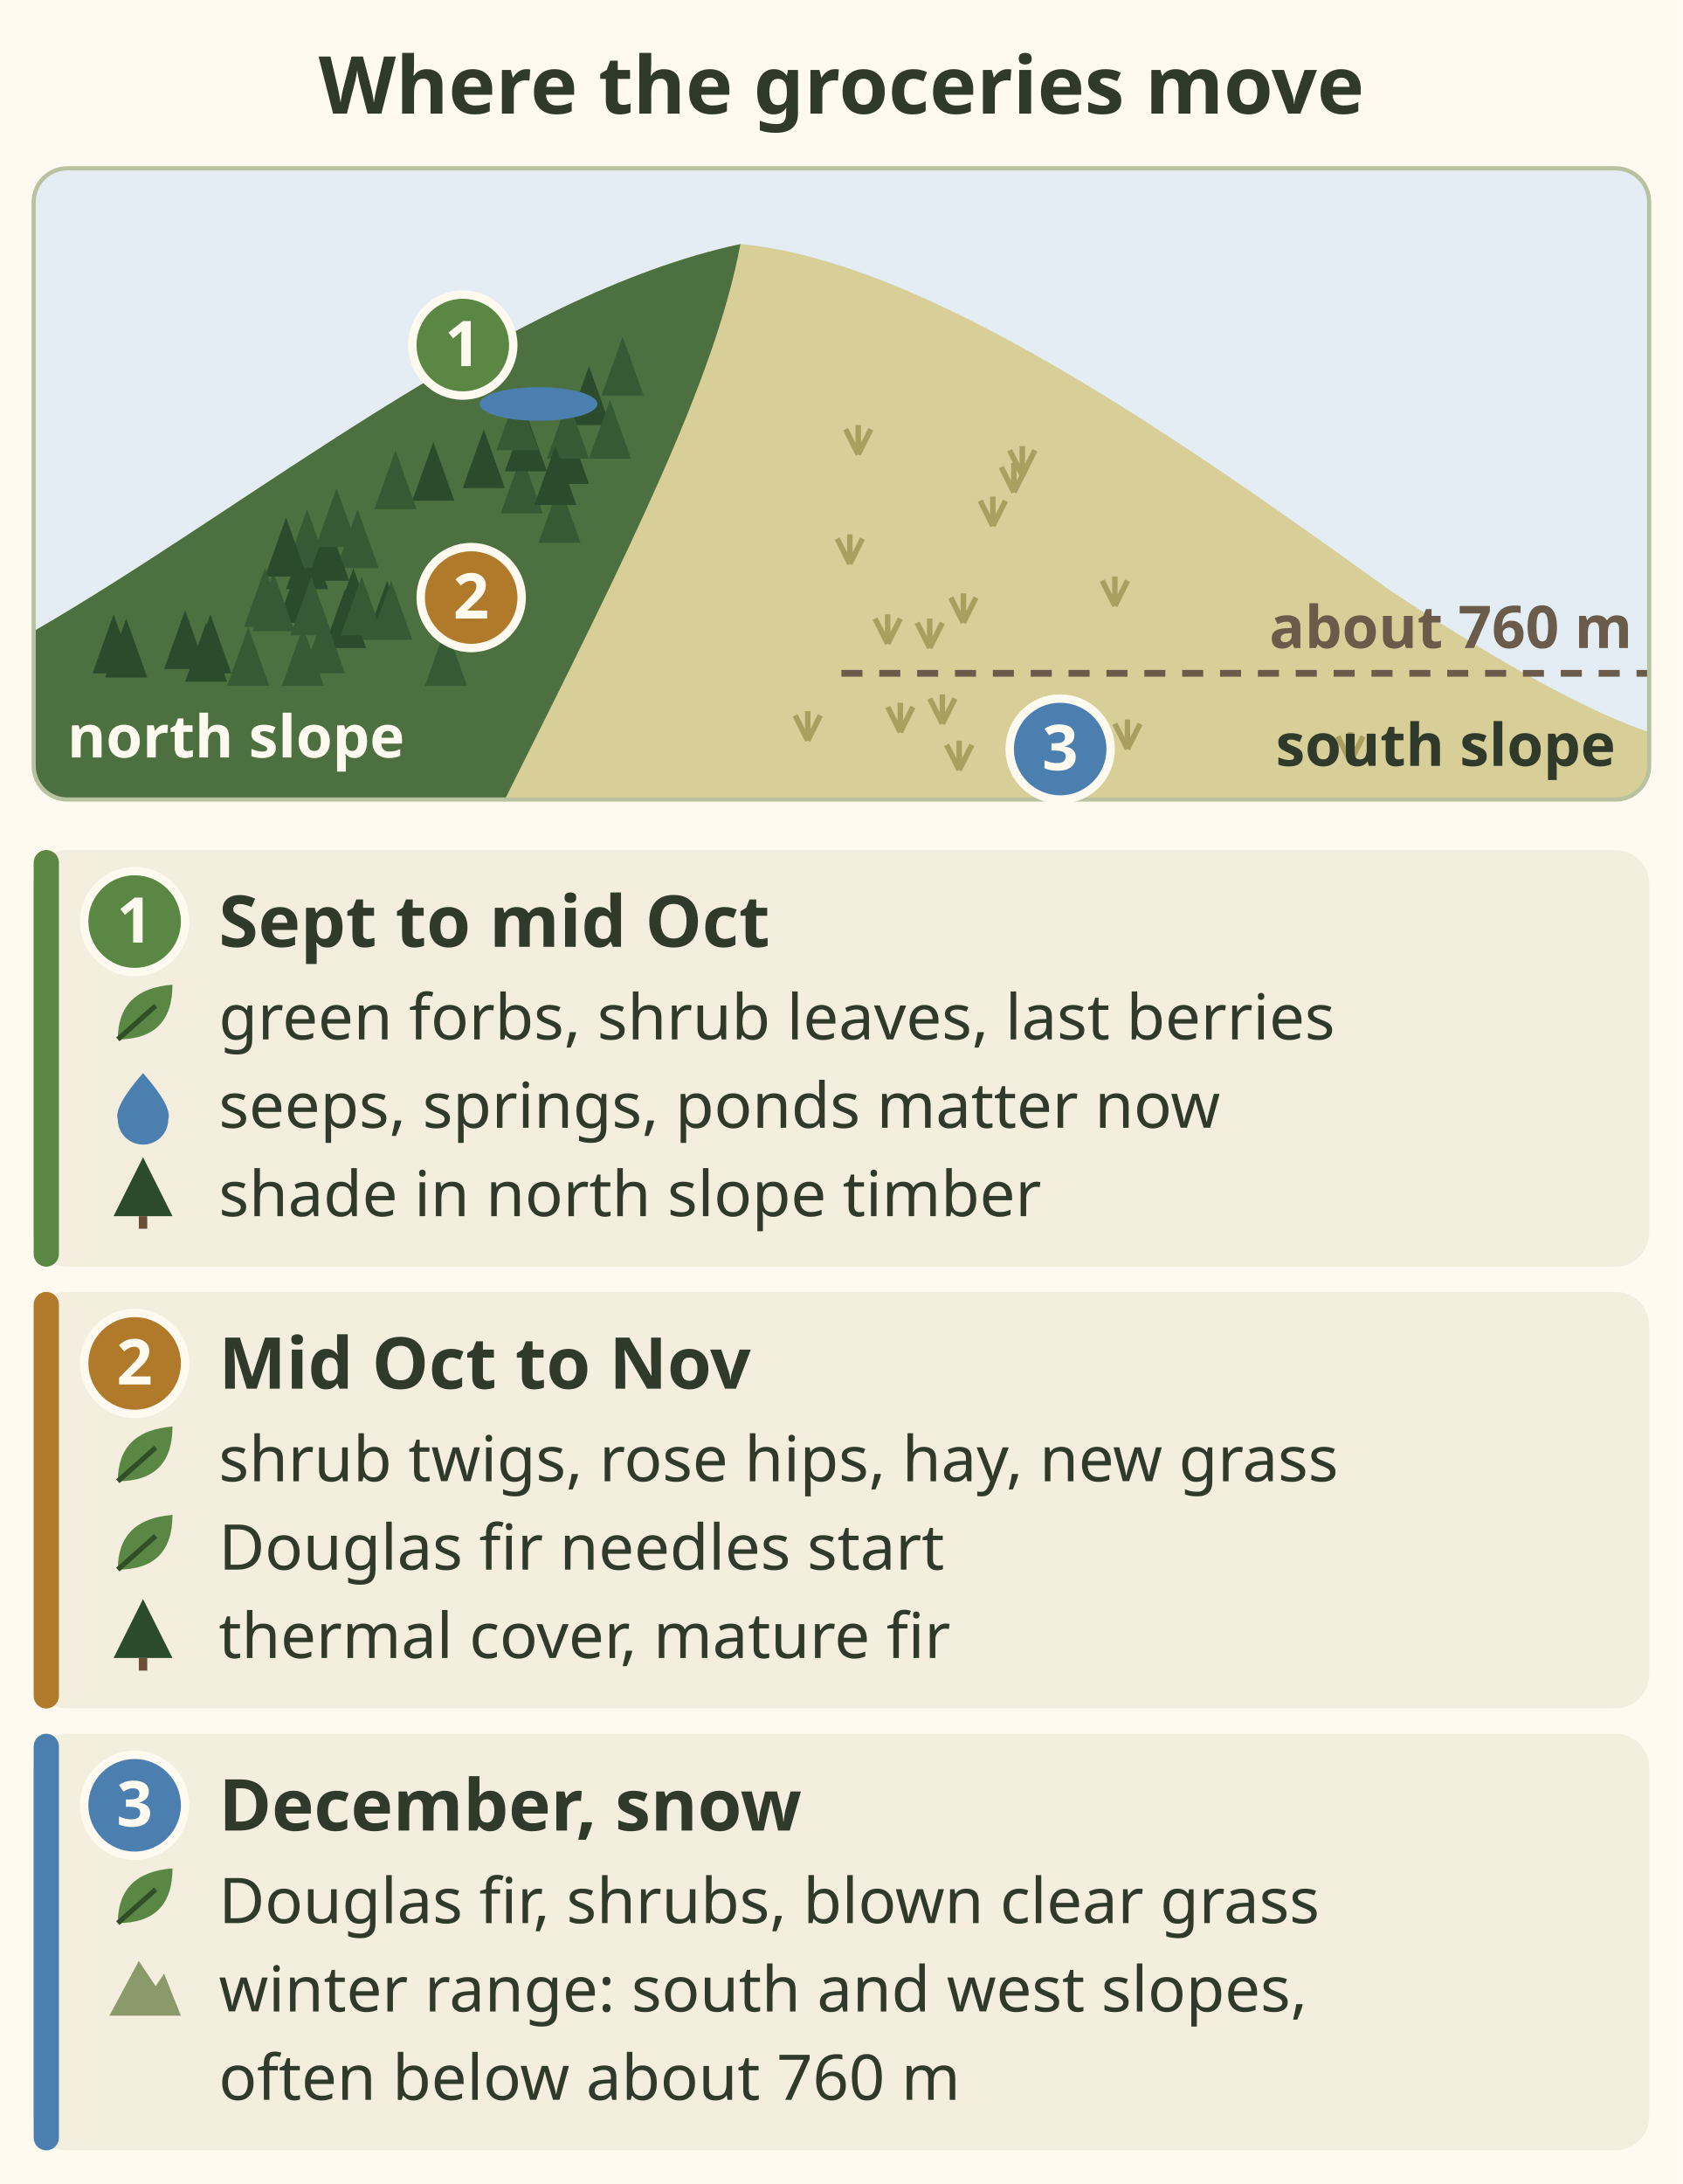
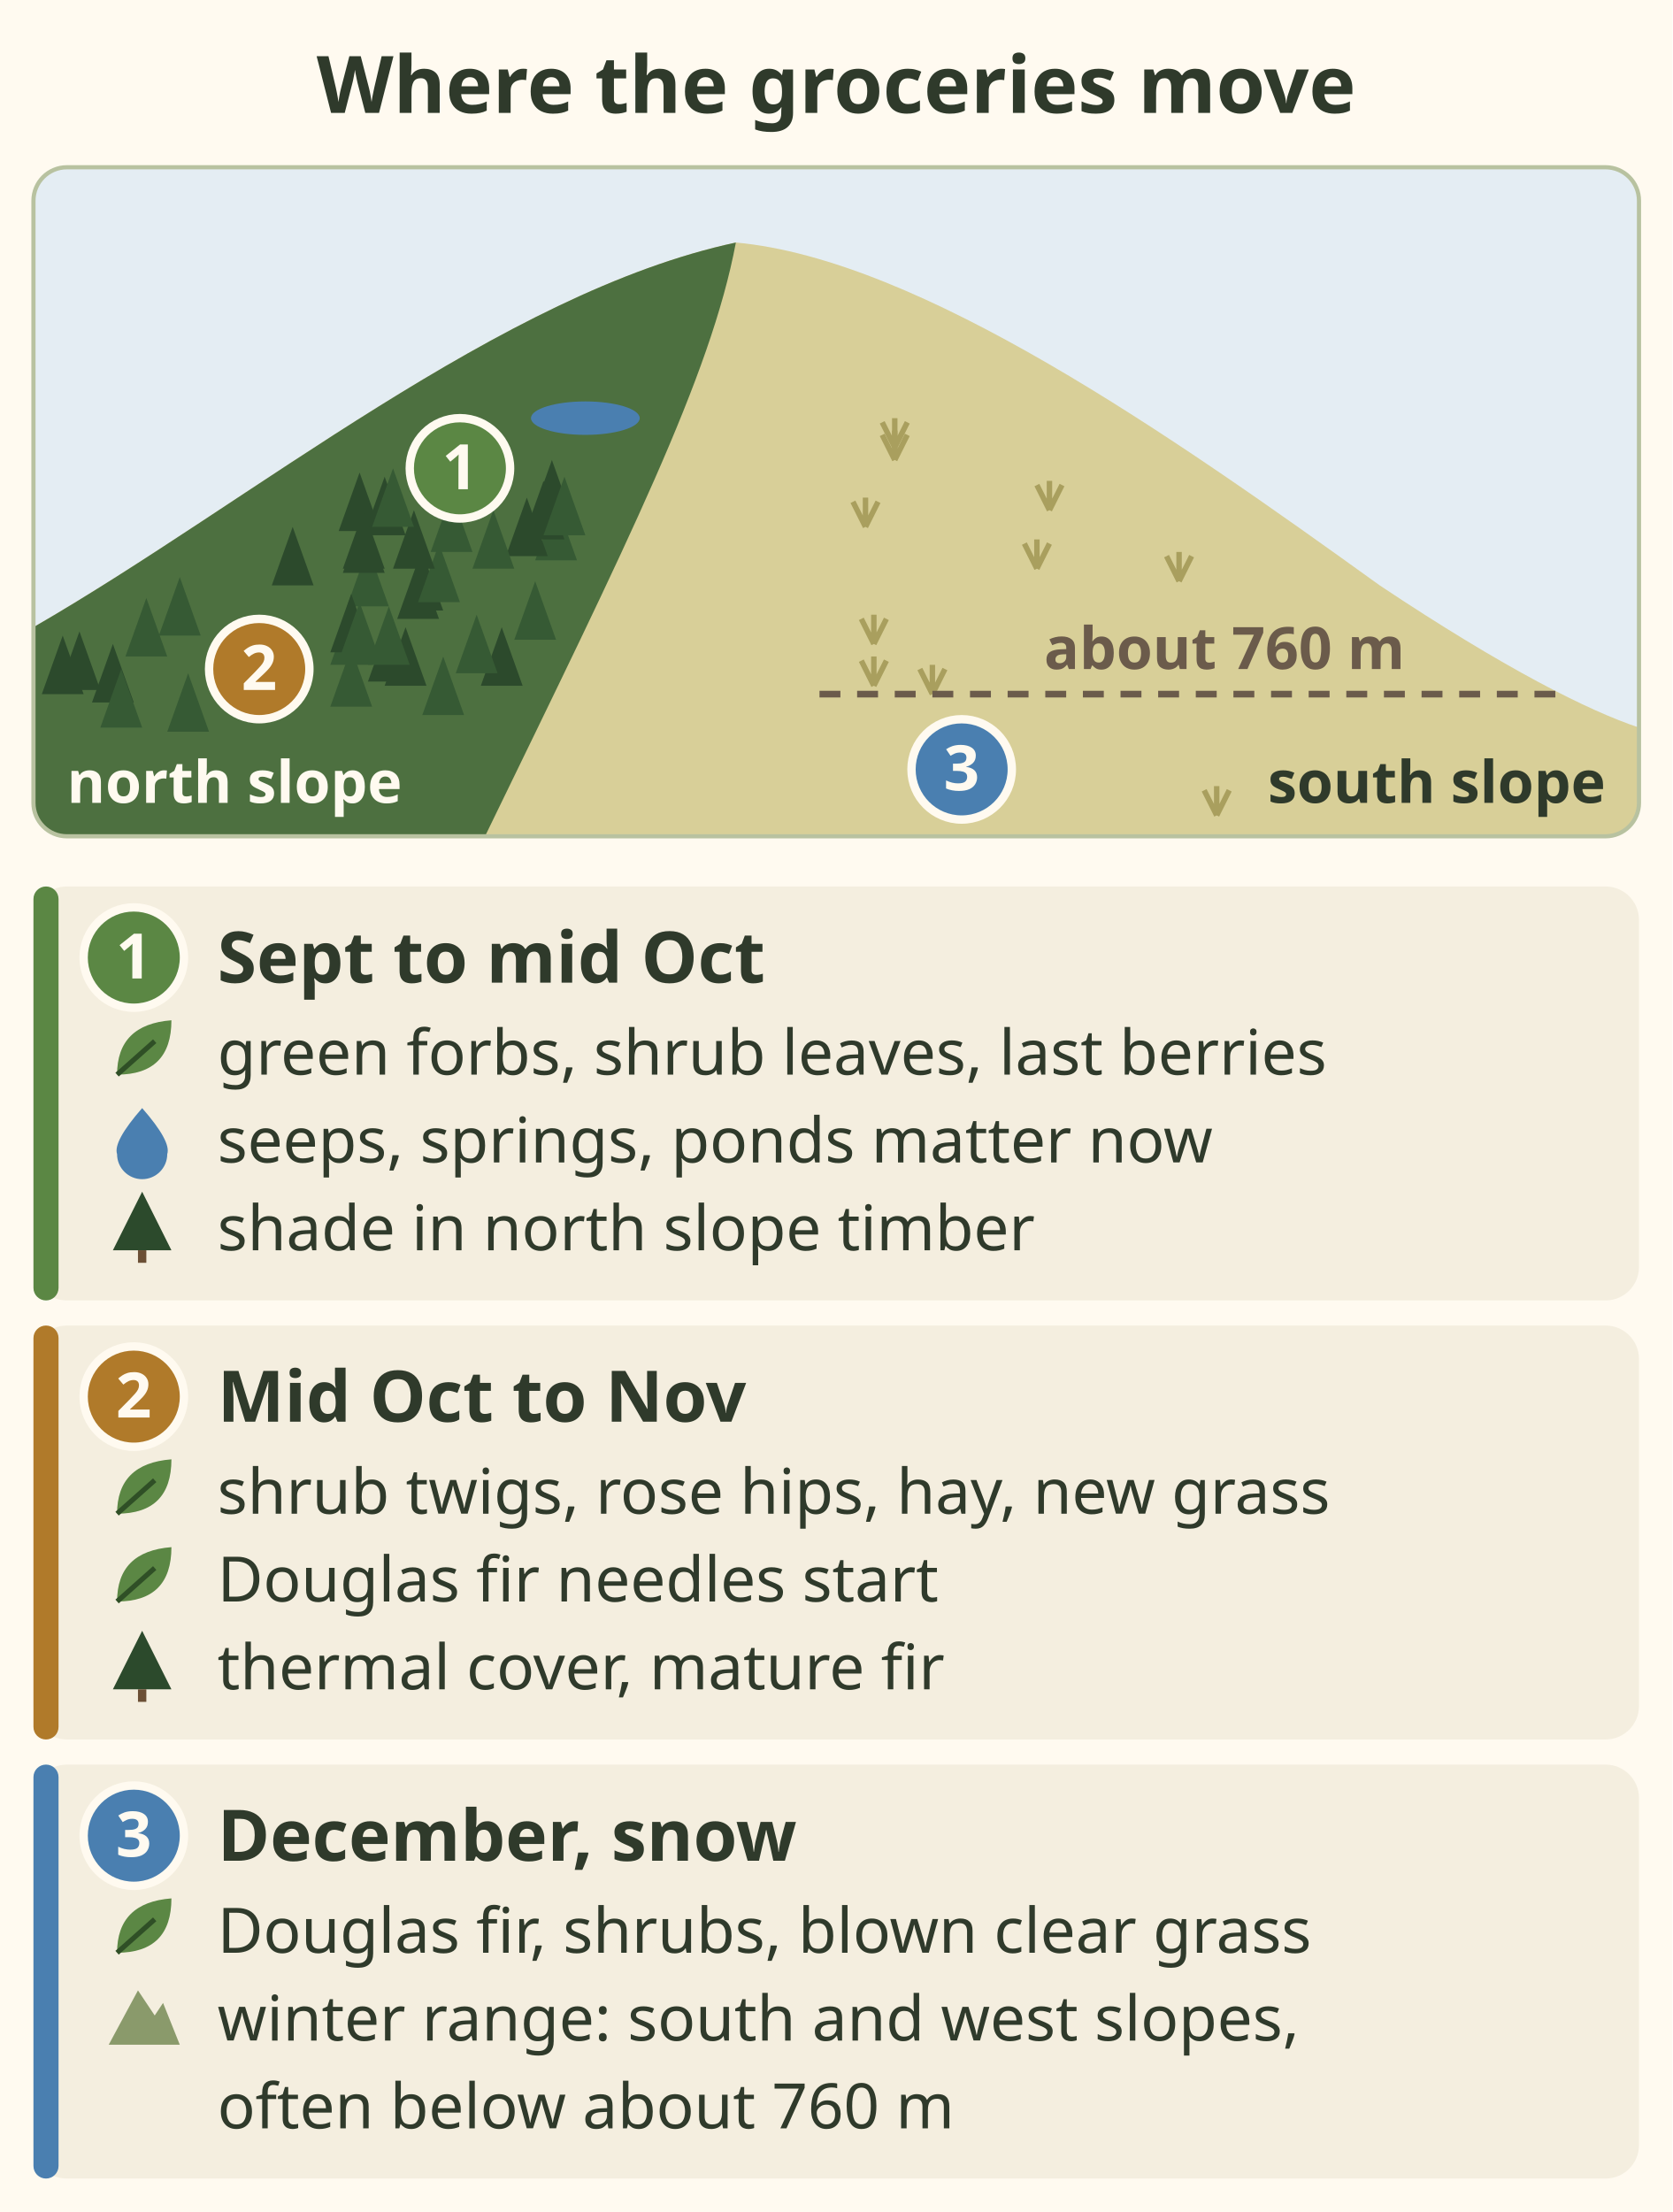
- <svg xmlns="http://www.w3.org/2000/svg" viewBox="0 0 400 519" font-family="sans-serif" role="img" aria-label="Region 3 deer through the fall, on a sketch of a hill with a timbered north slope and an open south slope. 1, September to mid October: still high. Food: green forbs, shrub leaves, last berries. Water: seeps, springs and ponds matter now. Cover: shade in north slope timber. 2, mid October to November: food is shrub twigs, rose hips, hay and new grass, and Douglas fir needles start. Cover: thermal cover in mature Douglas fir. 3, December and snow: food is Douglas fir, shrubs and blown clear grass. Snow pushes deer down to south and west facing winter range, often below about 760 m north of Kamloops.">
-   <rect width="400" height="519" fill="#fffaf0" />
+ <svg xmlns="http://www.w3.org/2000/svg" viewBox="0 0 400 529" font-family="sans-serif" role="img" aria-label="Region 3 deer through the fall, on a sketch of a hill with a timbered north slope and an open south slope. 1, September to mid October: still high. Food: green forbs, shrub leaves, last berries. Water: seeps, springs and ponds matter now. Cover: shade in north slope timber. 2, mid October to November: food is shrub twigs, rose hips, hay and new grass, and Douglas fir needles start. Cover: thermal cover in mature Douglas fir. 3, December and snow: food is Douglas fir, shrubs and blown clear grass. Snow pushes deer down to south and west facing winter range, often below about 760 m north of Kamloops.">
+   <rect width="400" height="529" fill="#fffaf0" />
  <defs>
    <clipPath id="sg-fwc-seasons-c">
-       <rect x="8" y="40" width="384" height="150" rx="8" />
+       <rect x="8" y="40" width="384" height="160" rx="8" />
    </clipPath>
  </defs>
  <text x="200" y="27" font-size="19" font-weight="bold" fill="#2f3a2b" text-anchor="middle">Where the groceries move</text>
  <g clip-path="url(#sg-fwc-seasons-c)">
-     <rect x="8" y="40" width="384" height="150" fill="#e4edf3" />
-     <path d="M8 190 L8 150 C60 120 120 70 176 58 C220 62 280 104 330 140 C360 160 380 170 392 174 V190z" fill="#d8cf98" />
-     <path d="M8 190 L8 150 C60 120 120 70 176 58 C170 90 150 130 120 190z" fill="#4d7040" />
-     <path d="M124 108 l5 14 h-10z" fill="#365a34" />
-     <path d="M135 101 l5 14 h-10z" fill="#2c4a2c" />
-     <path d="M49 148 l5 14 h-10z" fill="#2c4a2c" />
-     <path d="M44 145 l5 14 h-10z" fill="#2c4a2c" />
-     <path d="M71 134 l5 14 h-10z" fill="#2c4a2c" />
-     <path d="M73 126 l5 14 h-10z" fill="#2c4a2c" />
-     <path d="M30 147 l5 14 h-10z" fill="#2c4a2c" />
-     <path d="M73 121 l5 14 h-10z" fill="#365a34" />
-     <path d="M92 138 l5 14 h-10z" fill="#2c4a2c" />
-     <path d="M133 115 l5 14 h-10z" fill="#365a34" />
-     <path d="M140 87 l5 14 h-10z" fill="#2c4a2c" />
-     <path d="M84 138 l5 14 h-10z" fill="#365a34" />
-     <path d="M106 149 l5 14 h-10z" fill="#365a34" />
-     <path d="M27 146 l5 14 h-10z" fill="#2c4a2c" />
-     <path d="M148 80 l5 14 h-10z" fill="#365a34" />
-     <path d="M85 121 l5 14 h-10z" fill="#365a34" />
-     <path d="M78 124 l5 14 h-10z" fill="#2c4a2c" />
-     <path d="M135 95 l5 14 h-10z" fill="#365a34" />
-     <path d="M50 146 l5 14 h-10z" fill="#2c4a2c" />
-     <path d="M74 137 l5 14 h-10z" fill="#365a34" />
-     <path d="M65 136 l5 14 h-10z" fill="#365a34" />
-     <path d="M115 102 l5 14 h-10z" fill="#2c4a2c" />
-     <path d="M132 106 l5 14 h-10z" fill="#2c4a2c" />
-     <path d="M84 135 l5 14 h-10z" fill="#2c4a2c" />
-     <path d="M68 123 l5 14 h-10z" fill="#2c4a2c" />
-     <path d="M80 116 l5 14 h-10z" fill="#365a34" />
-     <path d="M72 149 l5 14 h-10z" fill="#365a34" />
-     <path d="M82 140 l5 14 h-10z" fill="#2c4a2c" />
-     <path d="M77 146 l5 14 h-10z" fill="#365a34" />
-     <path d="M86 137 l5 14 h-10z" fill="#365a34" />
-     <path d="M125 98 l5 14 h-10z" fill="#2c4a2c" />
-     <path d="M103 105 l5 14 h-10z" fill="#2c4a2c" />
-     <path d="M59 149 l5 14 h-10z" fill="#365a34" />
-     <path d="M63 135 l5 14 h-10z" fill="#365a34" />
-     <path d="M145 95 l5 14 h-10z" fill="#365a34" />
-     <path d="M93 138 l5 14 h-10z" fill="#365a34" />
-     <path d="M94 107 l5 14 h-10z" fill="#365a34" />
-     <path d="M123 93 l5 14 h-10z" fill="#365a34" />
-     <path d="M202 134 l-3 -6 M202 134 l0 -7 M202 134 l3 -6" stroke="#a99f5e" stroke-width="1.3" />
-     <path d="M236 125 l-3 -6 M236 125 l0 -7 M236 125 l3 -6" stroke="#a99f5e" stroke-width="1.3" />
-     <path d="M265 144 l-3 -6 M265 144 l0 -7 M265 144 l3 -6" stroke="#a99f5e" stroke-width="1.3" />
-     <path d="M204 108 l-3 -6 M204 108 l0 -7 M204 108 l3 -6" stroke="#a99f5e" stroke-width="1.3" />
-     <path d="M321 181 l-3 -6 M321 181 l0 -7 M321 181 l3 -6" stroke="#a99f5e" stroke-width="1.3" />
-     <path d="M192 176 l-3 -6 M192 176 l0 -7 M192 176 l3 -6" stroke="#a99f5e" stroke-width="1.3" />
-     <path d="M224 172 l-3 -6 M224 172 l0 -7 M224 172 l3 -6" stroke="#a99f5e" stroke-width="1.3" />
-     <path d="M243 185 l-3 -6 M243 185 l0 -7 M243 185 l3 -6" stroke="#a99f5e" stroke-width="1.3" />
-     <path d="M214 174 l-3 -6 M214 174 l0 -7 M214 174 l3 -6" stroke="#a99f5e" stroke-width="1.3" />
-     <path d="M221 154 l-3 -6 M221 154 l0 -7 M221 154 l3 -6" stroke="#a99f5e" stroke-width="1.3" />
-     <path d="M241 117 l-3 -6 M241 117 l0 -7 M241 117 l3 -6" stroke="#a99f5e" stroke-width="1.3" />
-     <path d="M229 148 l-3 -6 M229 148 l0 -7 M229 148 l3 -6" stroke="#a99f5e" stroke-width="1.3" />
-     <path d="M228 183 l-3 -6 M228 183 l0 -7 M228 183 l3 -6" stroke="#a99f5e" stroke-width="1.3" />
-     <path d="M243 113 l-3 -6 M243 113 l0 -7 M243 113 l3 -6" stroke="#a99f5e" stroke-width="1.3" />
-     <path d="M211 153 l-3 -6 M211 153 l0 -7 M211 153 l3 -6" stroke="#a99f5e" stroke-width="1.3" />
-     <path d="M268 178 l-3 -6 M268 178 l0 -7 M268 178 l3 -6" stroke="#a99f5e" stroke-width="1.3" />
-     <line x1="200" y1="160" x2="392" y2="160" stroke="#6b5b4b" stroke-width="1.6" stroke-dasharray="5 4" />
-     <text x="388" y="154" font-size="14" font-weight="bold" fill="#6b5b4b" text-anchor="end">about 760 m</text>
-     <ellipse cx="128" cy="96" rx="14" ry="4" fill="#4a7fb0" />
+     <rect x="8" y="40" width="384" height="160" fill="#e4edf3" />
+     <path d="M8 200 L8 150 C60 120 120 70 176 58 C220 62 280 104 330 140 C360 160 380 170 392 174 V200z" fill="#d8cf98" />
+     <path d="M8 200 L8 150 C60 120 120 70 176 58 C170 90 150 130 116 200z" fill="#4d7040" />
+     <path d="M100 134 l5 14 h-10z" fill="#2c4a2c" />
+     <path d="M15 152 l5 14 h-10z" fill="#2c4a2c" />
+     <path d="M101 132 l5 14 h-10z" fill="#2c4a2c" />
+     <path d="M93 149 l5 14 h-10z" fill="#2c4a2c" />
+     <path d="M133 120 l5 14 h-10z" fill="#365a34" />
+     <path d="M84 155 l5 14 h-10z" fill="#365a34" />
+     <path d="M84 145 l5 14 h-10z" fill="#365a34" />
+     <path d="M106 157 l5 14 h-10z" fill="#365a34" />
+     <path d="M27 154 l5 14 h-10z" fill="#2c4a2c" />
+     <path d="M88 131 l5 14 h-10z" fill="#365a34" />
+     <path d="M105 130 l5 14 h-10z" fill="#365a34" />
+     <path d="M99 122 l5 14 h-10z" fill="#2c4a2c" />
+     <path d="M19 151 l5 14 h-10z" fill="#2c4a2c" />
+     <path d="M87 123 l5 14 h-10z" fill="#2c4a2c" />
+     <path d="M86 113 l5 14 h-10z" fill="#2c4a2c" />
+     <path d="M130 115 l5 14 h-10z" fill="#2c4a2c" />
+     <path d="M108 118 l5 14 h-10z" fill="#365a34" />
+     <path d="M92 114 l5 14 h-10z" fill="#2c4a2c" />
+     <path d="M29 160 l5 14 h-10z" fill="#365a34" />
+     <path d="M35 143 l5 14 h-10z" fill="#365a34" />
+     <path d="M132 110 l5 14 h-10z" fill="#2c4a2c" />
+     <path d="M84 142 l5 14 h-10z" fill="#2c4a2c" />
+     <path d="M120 150 l5 14 h-10z" fill="#2c4a2c" />
+     <path d="M126 119 l5 14 h-10z" fill="#2c4a2c" />
+     <path d="M87 122 l5 14 h-10z" fill="#2c4a2c" />
+     <path d="M45 161 l5 14 h-10z" fill="#365a34" />
+     <path d="M86 144 l5 14 h-10z" fill="#365a34" />
+     <path d="M118 122 l5 14 h-10z" fill="#365a34" />
+     <path d="M70 126 l5 14 h-10z" fill="#2c4a2c" />
+     <path d="M114 147 l5 14 h-10z" fill="#365a34" />
+     <path d="M97 150 l5 14 h-10z" fill="#2c4a2c" />
+     <path d="M128 139 l5 14 h-10z" fill="#365a34" />
+     <path d="M43 138 l5 14 h-10z" fill="#365a34" />
+     <path d="M135 114 l5 14 h-10z" fill="#365a34" />
+     <path d="M93 145 l5 14 h-10z" fill="#365a34" />
+     <path d="M94 112 l5 14 h-10z" fill="#365a34" />
+     <path d="M209 154 l-3 -6 M209 154 l0 -7 M209 154 l3 -6" stroke="#a99f5e" stroke-width="1.3" />
+     <path d="M251 122 l-3 -6 M251 122 l0 -7 M251 122 l3 -6" stroke="#a99f5e" stroke-width="1.3" />
+     <path d="M248 136 l-3 -6 M248 136 l0 -7 M248 136 l3 -6" stroke="#a99f5e" stroke-width="1.3" />
+     <path d="M291 195 l-3 -6 M291 195 l0 -7 M291 195 l3 -6" stroke="#a99f5e" stroke-width="1.3" />
+     <path d="M223 166 l-3 -6 M223 166 l0 -7 M223 166 l3 -6" stroke="#a99f5e" stroke-width="1.3" />
+     <path d="M214 107 l-3 -6 M214 107 l0 -7 M214 107 l3 -6" stroke="#a99f5e" stroke-width="1.3" />
+     <path d="M209 164 l-3 -6 M209 164 l0 -7 M209 164 l3 -6" stroke="#a99f5e" stroke-width="1.3" />
+     <path d="M282 139 l-3 -6 M282 139 l0 -7 M282 139 l3 -6" stroke="#a99f5e" stroke-width="1.3" />
+     <path d="M207 126 l-3 -6 M207 126 l0 -7 M207 126 l3 -6" stroke="#a99f5e" stroke-width="1.3" />
+     <path d="M214 110 l-3 -6 M214 110 l0 -7 M214 110 l3 -6" stroke="#a99f5e" stroke-width="1.3" />
+     <line x1="196" y1="166" x2="372" y2="166" stroke="#6b5b4b" stroke-width="1.6" stroke-dasharray="5 4" />
+     <text x="336" y="160" font-size="14" font-weight="bold" fill="#6b5b4b" text-anchor="end">about 760 m</text>
+     <ellipse cx="140" cy="100" rx="13" ry="4" fill="#4a7fb0" />
  </g>
-   <rect x="8" y="40" width="384" height="150" rx="8" fill="none" stroke="#b8c2a0" />
-   <text x="16" y="180" font-size="14" font-weight="bold" fill="#fffaf0">north slope</text>
-   <text x="384" y="182" font-size="14" font-weight="bold" fill="#2f3a2b" text-anchor="end">south slope</text>
-   <circle cx="110" cy="82" r="12" fill="#5b8744" stroke="#fffaf0" stroke-width="2" />
-   <text x="110" y="87" font-size="15" font-weight="bold" fill="#fffaf0" text-anchor="middle">1</text>
-   <circle cx="112" cy="142" r="12" fill="#b07a2a" stroke="#fffaf0" stroke-width="2" />
-   <text x="112" y="147" font-size="15" font-weight="bold" fill="#fffaf0" text-anchor="middle">2</text>
-   <circle cx="252" cy="178" r="12" fill="#4a7fb0" stroke="#fffaf0" stroke-width="2" />
-   <text x="252" y="183" font-size="15" font-weight="bold" fill="#fffaf0" text-anchor="middle">3</text>
-   <rect x="8" y="202" width="384" height="99" rx="8" fill="#f4eedf" />
-   <rect x="8" y="202" width="6" height="99" rx="3" fill="#5b8744" />
-   <circle cx="32" cy="219" r="12" fill="#5b8744" stroke="#fffaf0" stroke-width="2" />
-   <text x="32" y="224" font-size="15" font-weight="bold" fill="#fffaf0" text-anchor="middle">1</text>
-   <text x="52" y="225" font-size="17" font-weight="bold" fill="#2f3a2b">Sept to mid Oct</text>
-   <path d="M28 247 Q28 235 41 234 Q41 247 28 247z" fill="#5b8744" />
-   <path d="M28 247 L37 239" stroke="#2f4f26" stroke-width="1.2" />
-   <text x="52" y="247" font-size="15" fill="#2f3a2b">green forbs, shrub leaves, last berries</text>
-   <path d="M34 255 Q41 263 40 266 A6 6 0 0 1 28 266 Q27 263 34 255z" fill="#4a7fb0" />
-   <text x="52" y="268" font-size="15" fill="#2f3a2b">seeps, springs, ponds matter now</text>
-   <path d="M34 275 L41 289 H27z" fill="#2c4a2c" />
-   <rect x="33" y="289" width="2" height="3" fill="#6b4f35" />
-   <text x="52" y="289" font-size="15" fill="#2f3a2b">shade in north slope timber</text>
-   <rect x="8" y="307" width="384" height="99" rx="8" fill="#f4eedf" />
-   <rect x="8" y="307" width="6" height="99" rx="3" fill="#b07a2a" />
-   <circle cx="32" cy="324" r="12" fill="#b07a2a" stroke="#fffaf0" stroke-width="2" />
-   <text x="32" y="329" font-size="15" font-weight="bold" fill="#fffaf0" text-anchor="middle">2</text>
-   <text x="52" y="330" font-size="17" font-weight="bold" fill="#2f3a2b">Mid Oct to Nov</text>
-   <path d="M28 352 Q28 340 41 339 Q41 352 28 352z" fill="#5b8744" />
-   <path d="M28 352 L37 344" stroke="#2f4f26" stroke-width="1.2" />
-   <text x="52" y="352" font-size="15" fill="#2f3a2b">shrub twigs, rose hips, hay, new grass</text>
-   <path d="M28 373 Q28 361 41 360 Q41 373 28 373z" fill="#5b8744" />
-   <path d="M28 373 L37 365" stroke="#2f4f26" stroke-width="1.2" />
-   <text x="52" y="373" font-size="15" fill="#2f3a2b">Douglas fir needles start</text>
-   <path d="M34 380 L41 394 H27z" fill="#2c4a2c" />
-   <rect x="33" y="394" width="2" height="3" fill="#6b4f35" />
-   <text x="52" y="394" font-size="15" fill="#2f3a2b">thermal cover, mature fir</text>
-   <rect x="8" y="412" width="384" height="99" rx="8" fill="#f4eedf" />
-   <rect x="8" y="412" width="6" height="99" rx="3" fill="#4a7fb0" />
-   <circle cx="32" cy="429" r="12" fill="#4a7fb0" stroke="#fffaf0" stroke-width="2" />
-   <text x="32" y="434" font-size="15" font-weight="bold" fill="#fffaf0" text-anchor="middle">3</text>
-   <text x="52" y="435" font-size="17" font-weight="bold" fill="#2f3a2b">December, snow</text>
-   <path d="M28 457 Q28 445 41 444 Q41 457 28 457z" fill="#5b8744" />
-   <path d="M28 457 L37 449" stroke="#2f4f26" stroke-width="1.2" />
-   <text x="52" y="457" font-size="15" fill="#2f3a2b">Douglas fir, shrubs, blown clear grass</text>
-   <path d="M26 479 L33 466 L37 472 L39 469 L43 479z" fill="#8a9a6b" />
-   <text x="52" y="478" font-size="15" fill="#2f3a2b">winter range: south and west slopes,</text>
-   <text x="52" y="499" font-size="15" fill="#2f3a2b">often below about 760 m</text>
+   <rect x="8" y="40" width="384" height="160" rx="8" fill="none" stroke="#b8c2a0" />
+   <text x="16" y="192" font-size="14" font-weight="bold" fill="#fffaf0">north slope</text>
+   <text x="384" y="192" font-size="14" font-weight="bold" fill="#2f3a2b" text-anchor="end">south slope</text>
+   <circle cx="110" cy="112" r="12" fill="#5b8744" stroke="#fffaf0" stroke-width="2" />
+   <text x="110" y="117" font-size="15" font-weight="bold" fill="#fffaf0" text-anchor="middle">1</text>
+   <circle cx="62" cy="160" r="12" fill="#b07a2a" stroke="#fffaf0" stroke-width="2" />
+   <text x="62" y="165" font-size="15" font-weight="bold" fill="#fffaf0" text-anchor="middle">2</text>
+   <circle cx="230" cy="184" r="12" fill="#4a7fb0" stroke="#fffaf0" stroke-width="2" />
+   <text x="230" y="189" font-size="15" font-weight="bold" fill="#fffaf0" text-anchor="middle">3</text>
+   <rect x="8" y="212" width="384" height="99" rx="8" fill="#f4eedf" />
+   <rect x="8" y="212" width="6" height="99" rx="3" fill="#5b8744" />
+   <circle cx="32" cy="229" r="12" fill="#5b8744" stroke="#fffaf0" stroke-width="2" />
+   <text x="32" y="234" font-size="15" font-weight="bold" fill="#fffaf0" text-anchor="middle">1</text>
+   <text x="52" y="235" font-size="17" font-weight="bold" fill="#2f3a2b">Sept to mid Oct</text>
+   <path d="M28 257 Q28 245 41 244 Q41 257 28 257z" fill="#5b8744" />
+   <path d="M28 257 L37 249" stroke="#2f4f26" stroke-width="1.2" />
+   <text x="52" y="257" font-size="15" fill="#2f3a2b">green forbs, shrub leaves, last berries</text>
+   <path d="M34 265 Q41 273 40 276 A6 6 0 0 1 28 276 Q27 273 34 265z" fill="#4a7fb0" />
+   <text x="52" y="278" font-size="15" fill="#2f3a2b">seeps, springs, ponds matter now</text>
+   <path d="M34 285 L41 299 H27z" fill="#2c4a2c" />
+   <rect x="33" y="299" width="2" height="3" fill="#6b4f35" />
+   <text x="52" y="299" font-size="15" fill="#2f3a2b">shade in north slope timber</text>
+   <rect x="8" y="317" width="384" height="99" rx="8" fill="#f4eedf" />
+   <rect x="8" y="317" width="6" height="99" rx="3" fill="#b07a2a" />
+   <circle cx="32" cy="334" r="12" fill="#b07a2a" stroke="#fffaf0" stroke-width="2" />
+   <text x="32" y="339" font-size="15" font-weight="bold" fill="#fffaf0" text-anchor="middle">2</text>
+   <text x="52" y="340" font-size="17" font-weight="bold" fill="#2f3a2b">Mid Oct to Nov</text>
+   <path d="M28 362 Q28 350 41 349 Q41 362 28 362z" fill="#5b8744" />
+   <path d="M28 362 L37 354" stroke="#2f4f26" stroke-width="1.2" />
+   <text x="52" y="362" font-size="15" fill="#2f3a2b">shrub twigs, rose hips, hay, new grass</text>
+   <path d="M28 383 Q28 371 41 370 Q41 383 28 383z" fill="#5b8744" />
+   <path d="M28 383 L37 375" stroke="#2f4f26" stroke-width="1.2" />
+   <text x="52" y="383" font-size="15" fill="#2f3a2b">Douglas fir needles start</text>
+   <path d="M34 390 L41 404 H27z" fill="#2c4a2c" />
+   <rect x="33" y="404" width="2" height="3" fill="#6b4f35" />
+   <text x="52" y="404" font-size="15" fill="#2f3a2b">thermal cover, mature fir</text>
+   <rect x="8" y="422" width="384" height="99" rx="8" fill="#f4eedf" />
+   <rect x="8" y="422" width="6" height="99" rx="3" fill="#4a7fb0" />
+   <circle cx="32" cy="439" r="12" fill="#4a7fb0" stroke="#fffaf0" stroke-width="2" />
+   <text x="32" y="444" font-size="15" font-weight="bold" fill="#fffaf0" text-anchor="middle">3</text>
+   <text x="52" y="445" font-size="17" font-weight="bold" fill="#2f3a2b">December, snow</text>
+   <path d="M28 467 Q28 455 41 454 Q41 467 28 467z" fill="#5b8744" />
+   <path d="M28 467 L37 459" stroke="#2f4f26" stroke-width="1.2" />
+   <text x="52" y="467" font-size="15" fill="#2f3a2b">Douglas fir, shrubs, blown clear grass</text>
+   <path d="M26 489 L33 476 L37 482 L39 479 L43 489z" fill="#8a9a6b" />
+   <text x="52" y="488" font-size="15" fill="#2f3a2b">winter range: south and west slopes,</text>
+   <text x="52" y="509" font-size="15" fill="#2f3a2b">often below about 760 m</text>
</svg>
